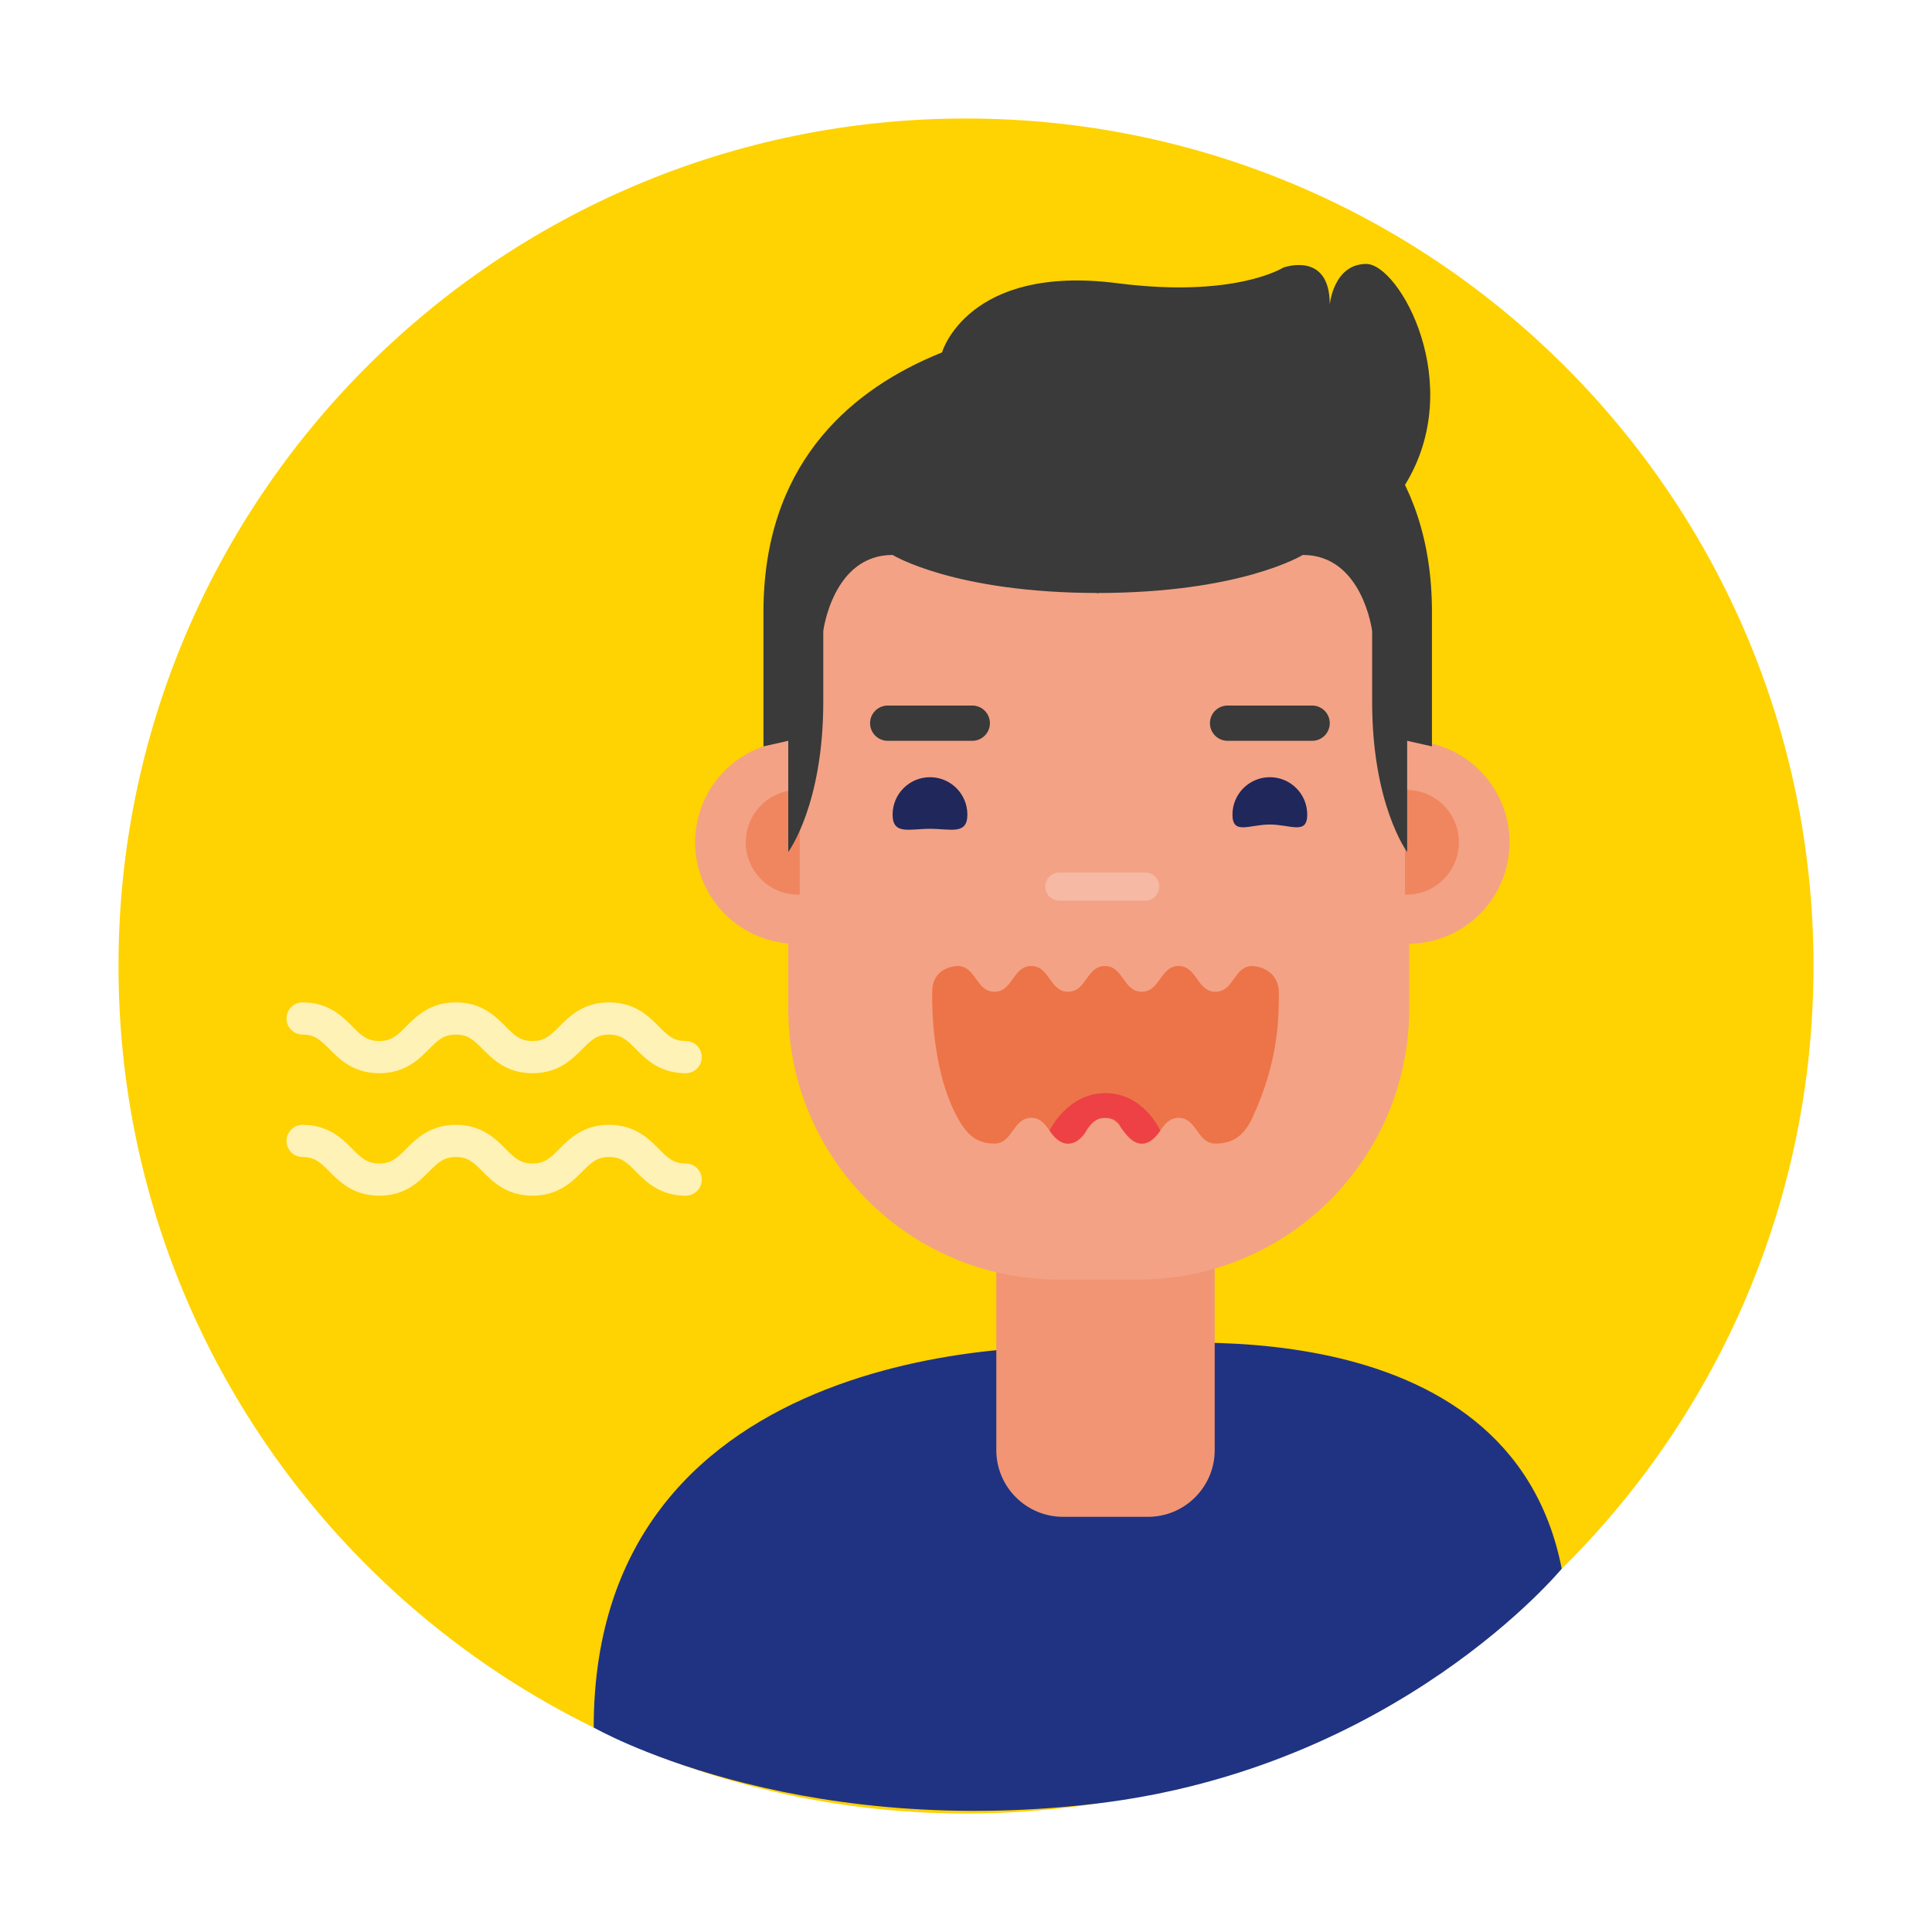
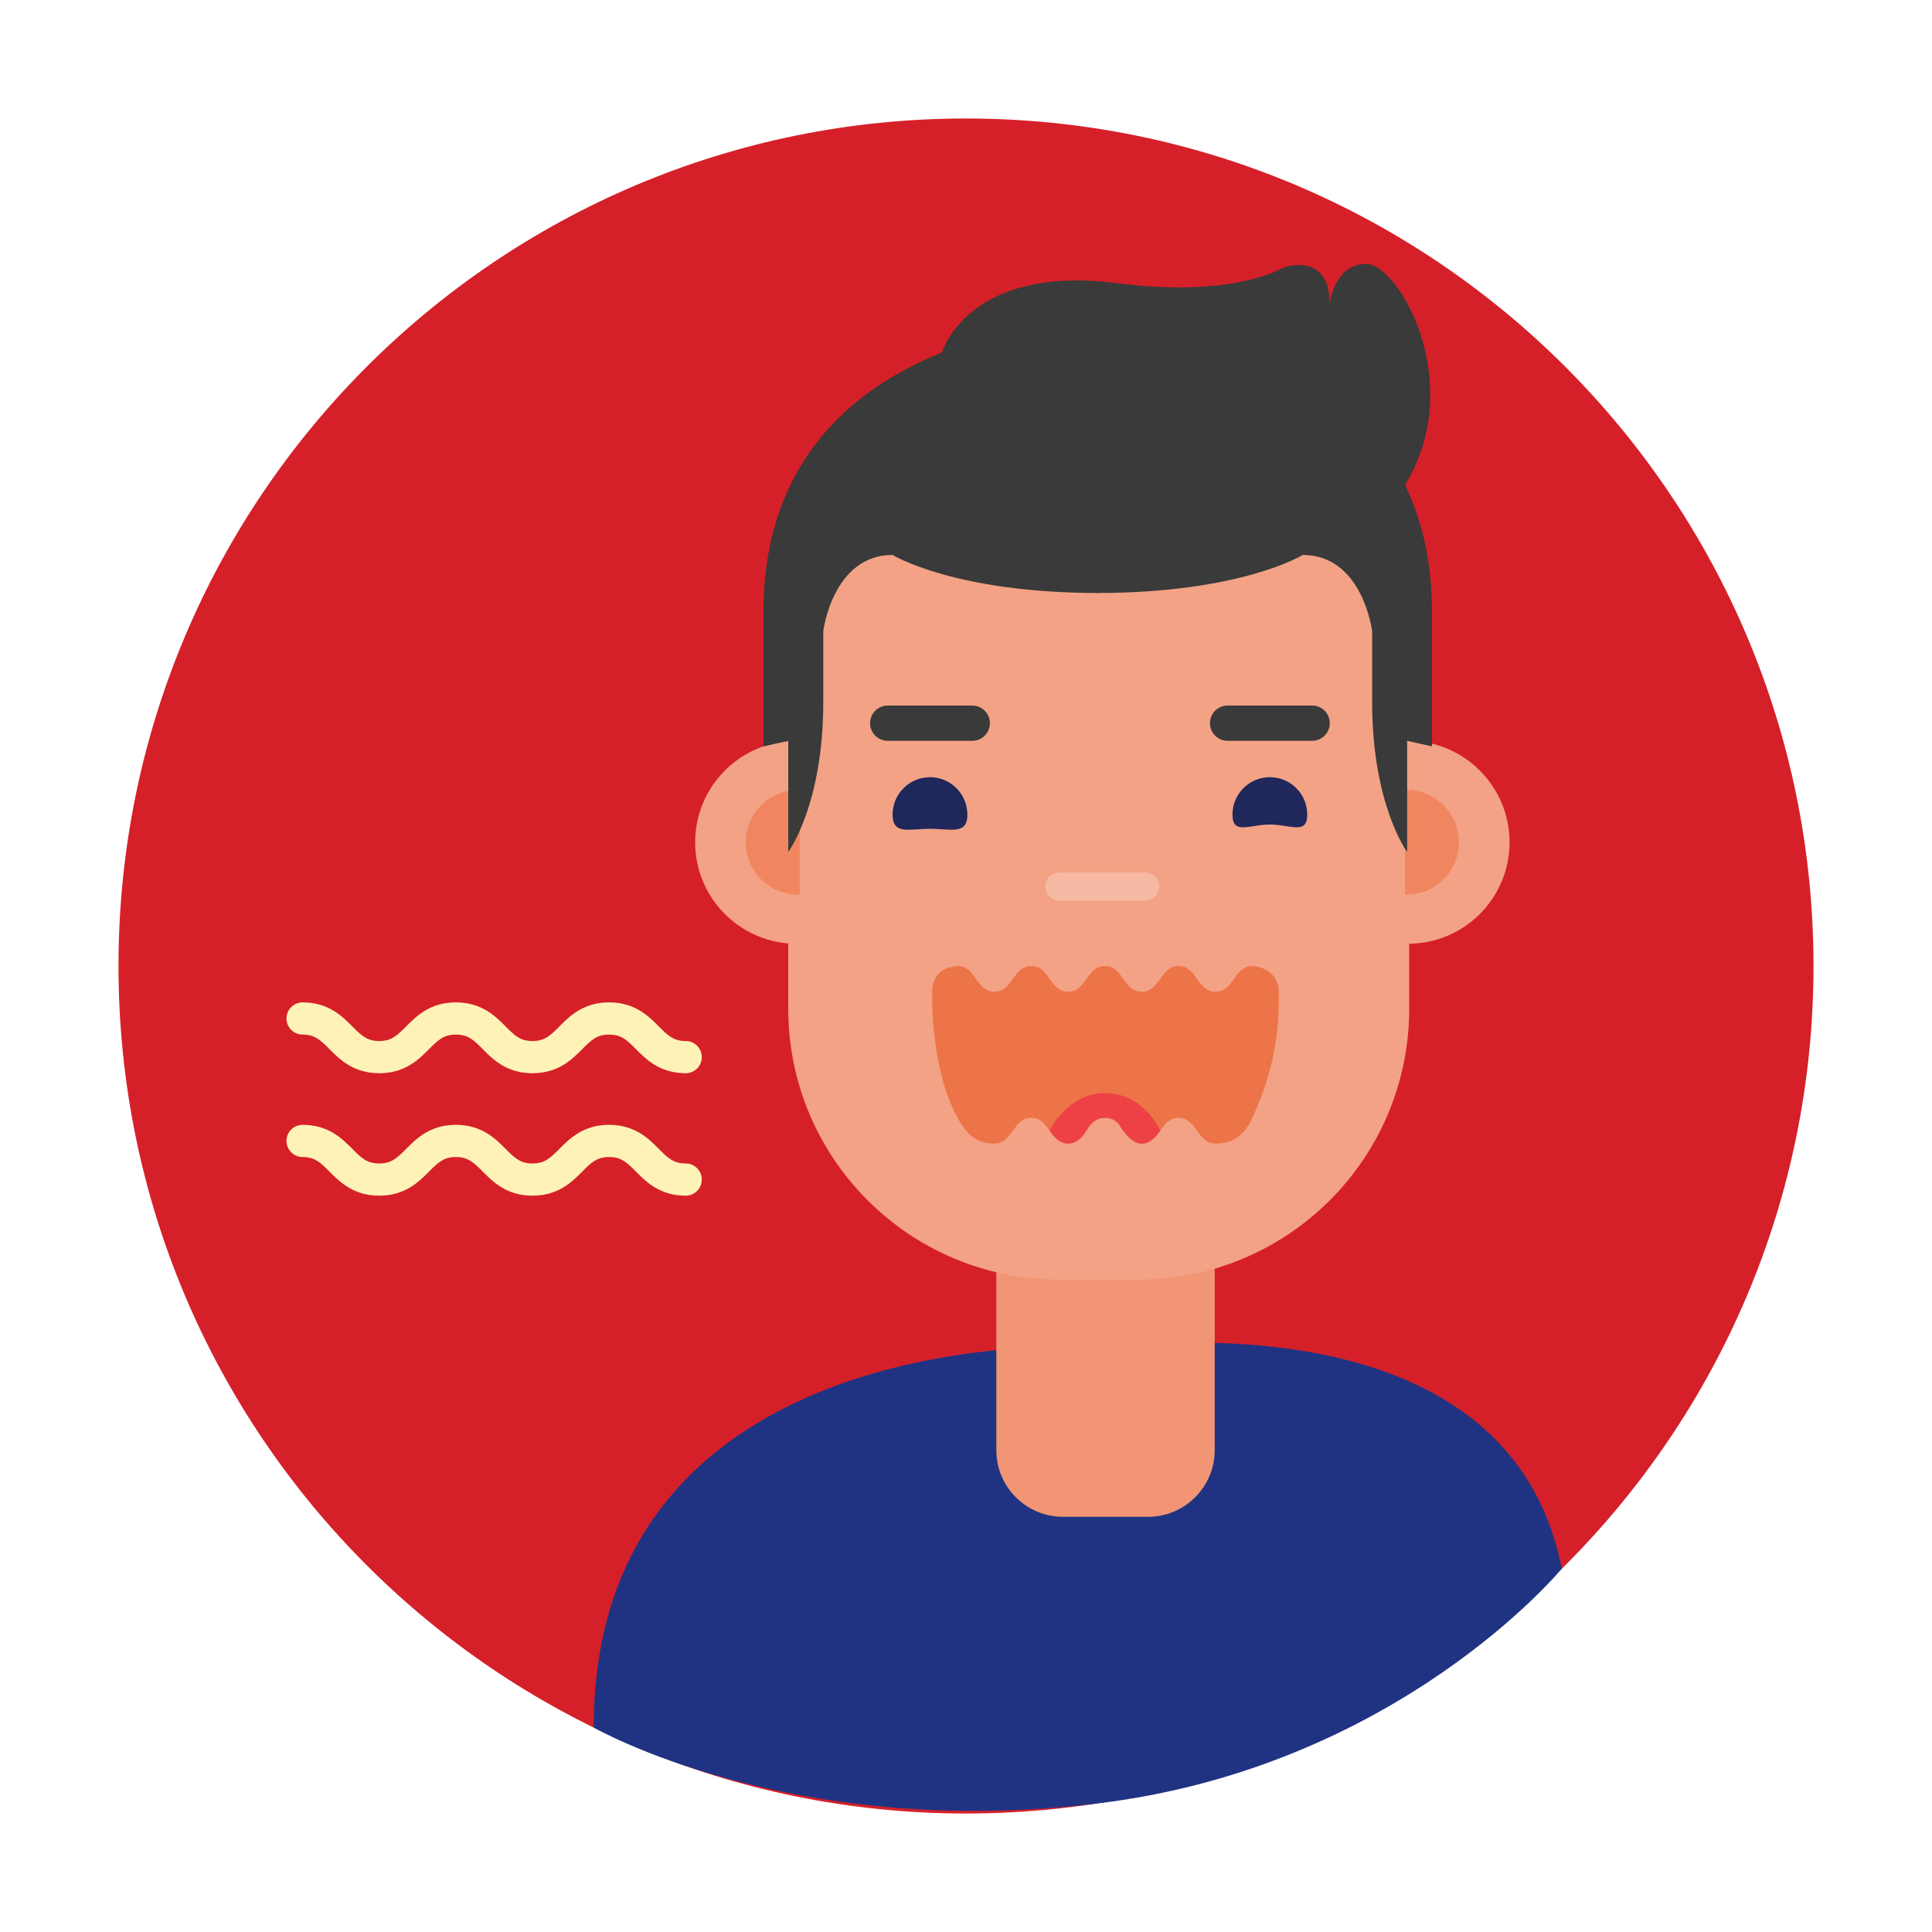
<svg xmlns="http://www.w3.org/2000/svg" version="1.1" baseProfile="tiny" id="Layer_1" x="0px" y="0px" width="300px" height="300px" viewBox="0 0 300 300" xml:space="preserve">
  <g>
    <g>
-       <circle fill="#FFD202" cx="150" cy="150" r="131.6" />
+       <circle fill="#D52029" cx="150" cy="150" r="131.6" />
    </g>
    <path fill="#203382" d="M242.506,243.591c-8.105-41.379-63.465-35.163-71.816-34.25c-8.354-0.913-78.5-1.68-78.5,58.907   c0,0,30.211,17.419,77.791,11.844C216.96,274.587,242.506,243.591,242.506,243.591z" />
    <path fill="#F19574" d="M188.619,225.165c0,5.727-4.642,10.367-10.367,10.367h-13.178c-5.727,0-10.367-4.641-10.367-10.367v-52.949   c0-5.725,4.641-10.365,10.367-10.365h13.178c5.726,0,10.367,4.641,10.367,10.365V225.165z" />
    <path fill="#F3A285" d="M218.822,156.634c0,23.23-18.83,42.058-42.059,42.058h-12.305c-23.227,0-42.059-18.827-42.059-42.058   v-55.875c0-23.229,18.832-42.058,42.059-42.058h12.305c23.229,0,42.059,18.829,42.059,42.058V156.634z" />
    <g>
      <path fill="#F3A285" d="M124.18,115.047c-0.16-0.006-0.319-0.014-0.48-0.014c-8.701,0-15.756,7.057-15.756,15.758    s7.055,15.756,15.756,15.756c0.161,0,0.32-0.007,0.48-0.011V115.047z" />
      <path fill="#F08660" d="M124.18,122.665c-0.084-0.002-0.165-0.007-0.248-0.007c-4.49,0-8.131,3.641-8.131,8.133    c0,4.491,3.641,8.131,8.131,8.131c0.083,0,0.164-0.004,0.248-0.006V122.665z" />
    </g>
    <g>
      <path fill="#F3A285" d="M218.164,115.047c0.16-0.006,0.318-0.014,0.48-0.014c8.701,0,15.756,7.057,15.756,15.758    s-7.055,15.756-15.756,15.756c-0.162,0-0.32-0.007-0.48-0.011V115.047z" />
      <path fill="#F08660" d="M218.164,122.665c0.083-0.002,0.164-0.007,0.248-0.007c4.49,0,8.131,3.641,8.131,8.133    c0,4.491-3.641,8.131-8.131,8.131c-0.084,0-0.165-0.004-0.248-0.006V122.665z" />
    </g>
    <path fill="#F6B9A3" d="M180.018,137.67c0,1.205-0.977,2.182-2.182,2.182h-13.351c-1.204,0-2.182-0.977-2.182-2.182l0,0   c0-1.205,0.978-2.181,2.182-2.181h13.351C179.041,135.489,180.018,136.465,180.018,137.67L180.018,137.67z" />
    <path fill="#20275B" d="M150.214,126.489c0,3.206-2.599,2.206-5.806,2.206c-3.205,0-5.805,1-5.805-2.206s2.6-5.806,5.805-5.806   C147.615,120.684,150.214,123.283,150.214,126.489z" />
    <path fill="#20275B" d="M202.988,126.489c0,3.206-2.6,1.541-5.806,1.541s-5.806,1.665-5.806-1.541s2.6-5.806,5.806-5.806   S202.988,123.283,202.988,126.489z" />
    <path fill="#393A39" d="M122.4,115.033v17.262c0,0,5.438-7.283,5.438-23.326V97.991c0,0,1.477-11.821,10.766-11.821   c0,0,9.553,5.91,32.008,5.91V49.715c0,0-52.062,0.147-52.062,45.321v20.862L122.4,115.033z" />
    <path fill="#393A39" d="M218.503,115.033v17.262c0,0-5.437-7.283-5.437-23.326V97.991c0,0-1.479-11.821-10.767-11.821   c0,0-9.552,5.91-32.007,5.91V49.715c0,0,52.061,0.147,52.061,45.321v20.862L218.503,115.033z" />
    <path fill="#393A39" d="M153.712,112.295c0,1.512-1.226,2.738-2.738,2.738h-13.129c-1.513,0-2.738-1.226-2.738-2.738l0,0   c0-1.512,1.226-2.738,2.738-2.738h13.129C152.486,109.557,153.712,110.783,153.712,112.295L153.712,112.295z" />
    <path fill="#393A39" d="M206.485,112.295c0,1.512-1.226,2.738-2.738,2.738h-13.129c-1.513,0-2.738-1.226-2.738-2.738l0,0   c0-1.512,1.226-2.738,2.738-2.738h13.129C205.26,109.557,206.485,110.783,206.485,112.295L206.485,112.295z" />
    <path fill="#393A39" d="M146.271,54.731c0,0,3.942-13.745,27.26-10.751c18.252,2.344,25.729-2.425,25.729-2.425   s7.225-2.666,7.225,5.719c0,0,0.583-6.288,5.674-6.288s15.654,18.664,6.005,34.313S146.271,54.731,146.271,54.731z" />
    <path fill="#ED7448" d="M194.463,173.577c-1.205,2.597-2.863,4-5.726,4s-2.862-4-5.726-4c-2.861,0-2.861,4-5.722,4   c-2.858,0-2.858-4-5.717-4c-2.86,0-2.86,4-5.72,4s-2.859-4-5.719-4s-2.859,4-5.719,4s-4.34-1.496-5.718-4   c-4.37-7.942-3.942-19.577-3.942-19.577c0-3.989,3.942-4,3.942-4c2.858,0,2.858,4,5.718,4s2.859-4,5.719-4s2.859,4,5.719,4   s2.859-4,5.72-4c2.858,0,2.858,4,5.717,4c2.86,0,2.86-4,5.722-4c2.863,0,2.863,4,5.726,4s2.862-4,5.726-4   c0,0,4.12,0.079,4.12,4.271S198.428,165.036,194.463,173.577z" />
    <path fill="#ED4146" d="M162.972,175.546c0,0,2.756-5.81,8.691-5.81s8.51,5.81,8.51,5.81s-1.222,2.031-2.883,2.031   s-3.269-2.557-3.269-2.557s-0.312-1.443-2.448-1.443s-2.979,2.164-2.979,2.164s-1.071,1.836-2.741,1.836   S162.972,175.546,162.972,175.546z" />
    <path fill="#FFF2B6" d="M106.475,166.649c-4.016,0-6.157-2.162-7.722-3.74c-1.472-1.485-2.326-2.26-4.171-2.26   c-1.847,0-2.7,0.775-4.173,2.26c-1.564,1.579-3.708,3.74-7.725,3.74c-4.016,0-6.157-2.162-7.722-3.74   c-1.472-1.485-2.326-2.26-4.171-2.26c-1.848,0-2.703,0.775-4.176,2.261c-1.565,1.578-3.709,3.739-7.726,3.739   s-6.16-2.161-7.726-3.739c-1.473-1.485-2.328-2.261-4.176-2.261c-1.381,0-2.5-1.119-2.5-2.5s1.119-2.5,2.5-2.5   c4.018,0,6.161,2.162,7.727,3.74c1.473,1.485,2.327,2.26,4.175,2.26s2.702-0.775,4.175-2.26c1.565-1.578,3.709-3.74,7.727-3.74   c4.016,0,6.157,2.162,7.722,3.74c1.472,1.485,2.326,2.26,4.171,2.26c1.847,0,2.701-0.775,4.174-2.26   c1.564-1.578,3.708-3.74,7.724-3.74s6.157,2.162,7.722,3.74c1.472,1.485,2.326,2.26,4.171,2.26c1.381,0,2.5,1.119,2.5,2.5   S107.855,166.649,106.475,166.649z" />
    <path fill="#FFF2B6" d="M106.475,185.664c-4.016,0-6.157-2.162-7.722-3.74c-1.472-1.485-2.326-2.26-4.171-2.26   c-1.847,0-2.7,0.775-4.173,2.26c-1.564,1.579-3.708,3.74-7.725,3.74c-4.016,0-6.157-2.162-7.722-3.74   c-1.472-1.485-2.326-2.26-4.171-2.26c-1.848,0-2.703,0.775-4.176,2.261c-1.565,1.578-3.709,3.739-7.726,3.739   s-6.16-2.161-7.726-3.739c-1.473-1.485-2.328-2.261-4.176-2.261c-1.381,0-2.5-1.119-2.5-2.5s1.119-2.5,2.5-2.5   c4.018,0,6.161,2.162,7.727,3.74c1.473,1.485,2.327,2.26,4.175,2.26s2.702-0.775,4.175-2.26c1.565-1.578,3.709-3.74,7.727-3.74   c4.016,0,6.157,2.162,7.722,3.74c1.472,1.485,2.326,2.26,4.171,2.26c1.847,0,2.701-0.775,4.174-2.26   c1.564-1.578,3.708-3.74,7.724-3.74s6.157,2.162,7.722,3.74c1.472,1.485,2.326,2.26,4.171,2.26c1.381,0,2.5,1.119,2.5,2.5   S107.855,185.664,106.475,185.664z" />
  </g>
</svg>
